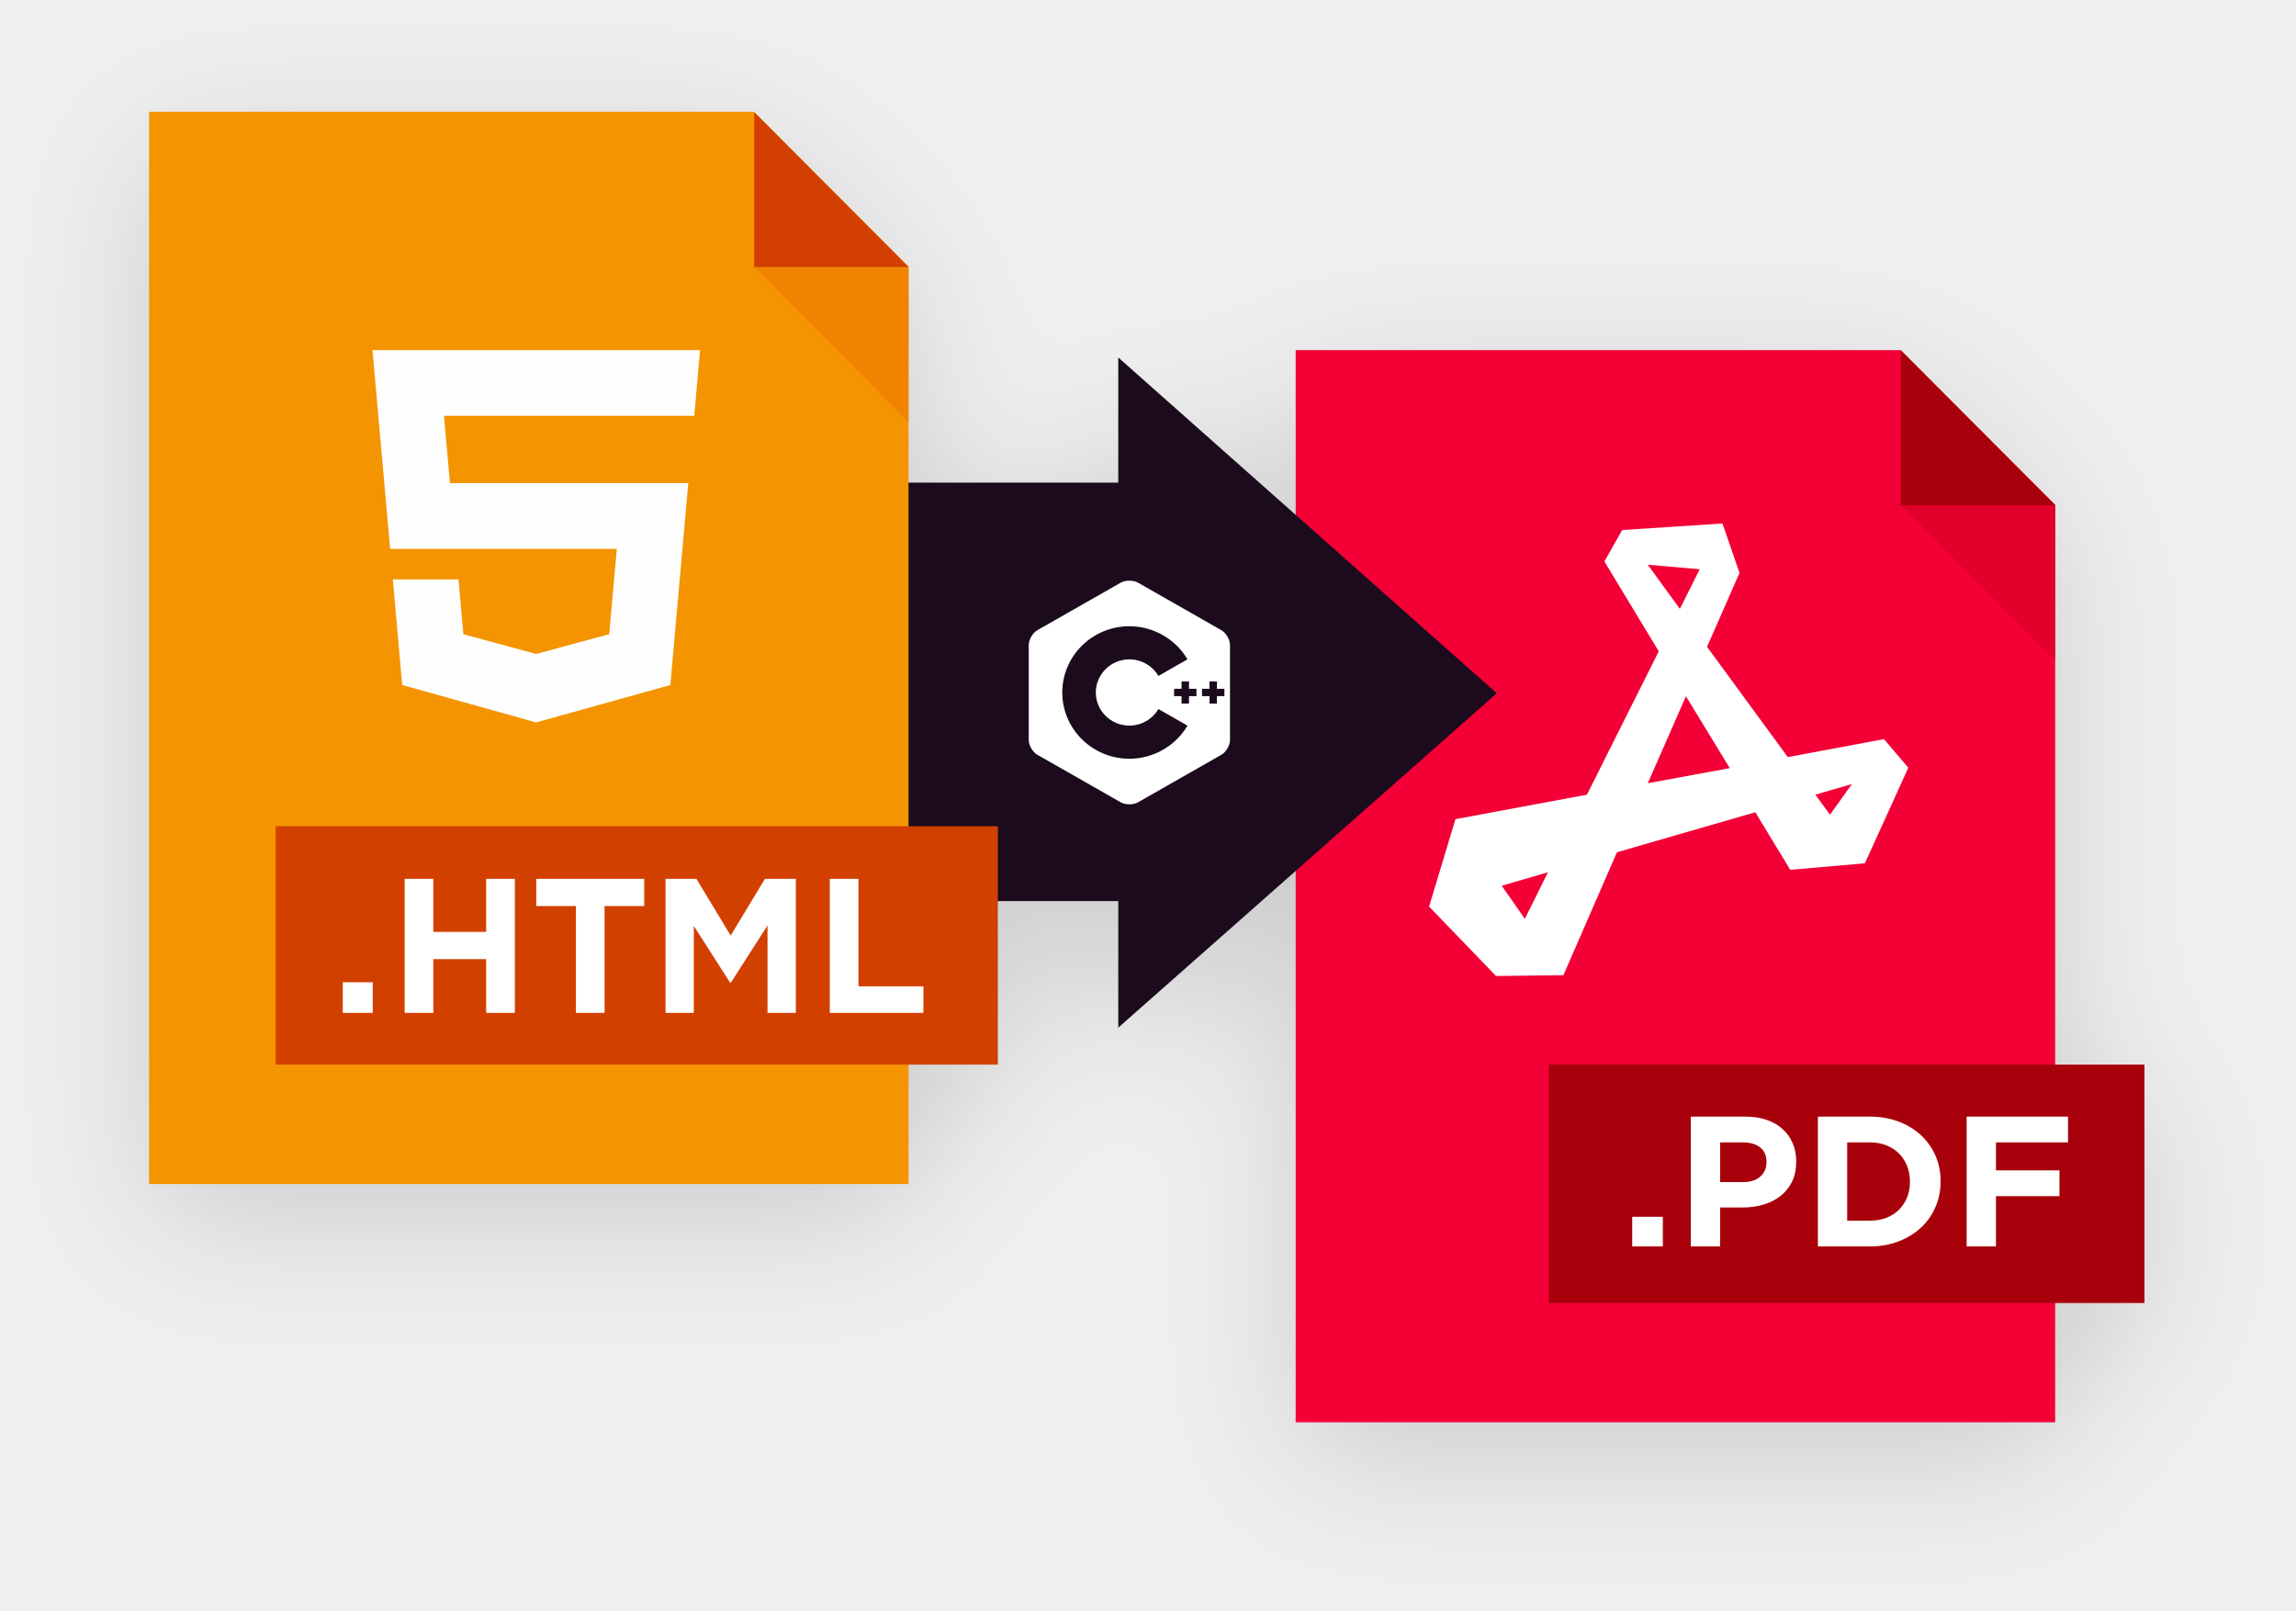
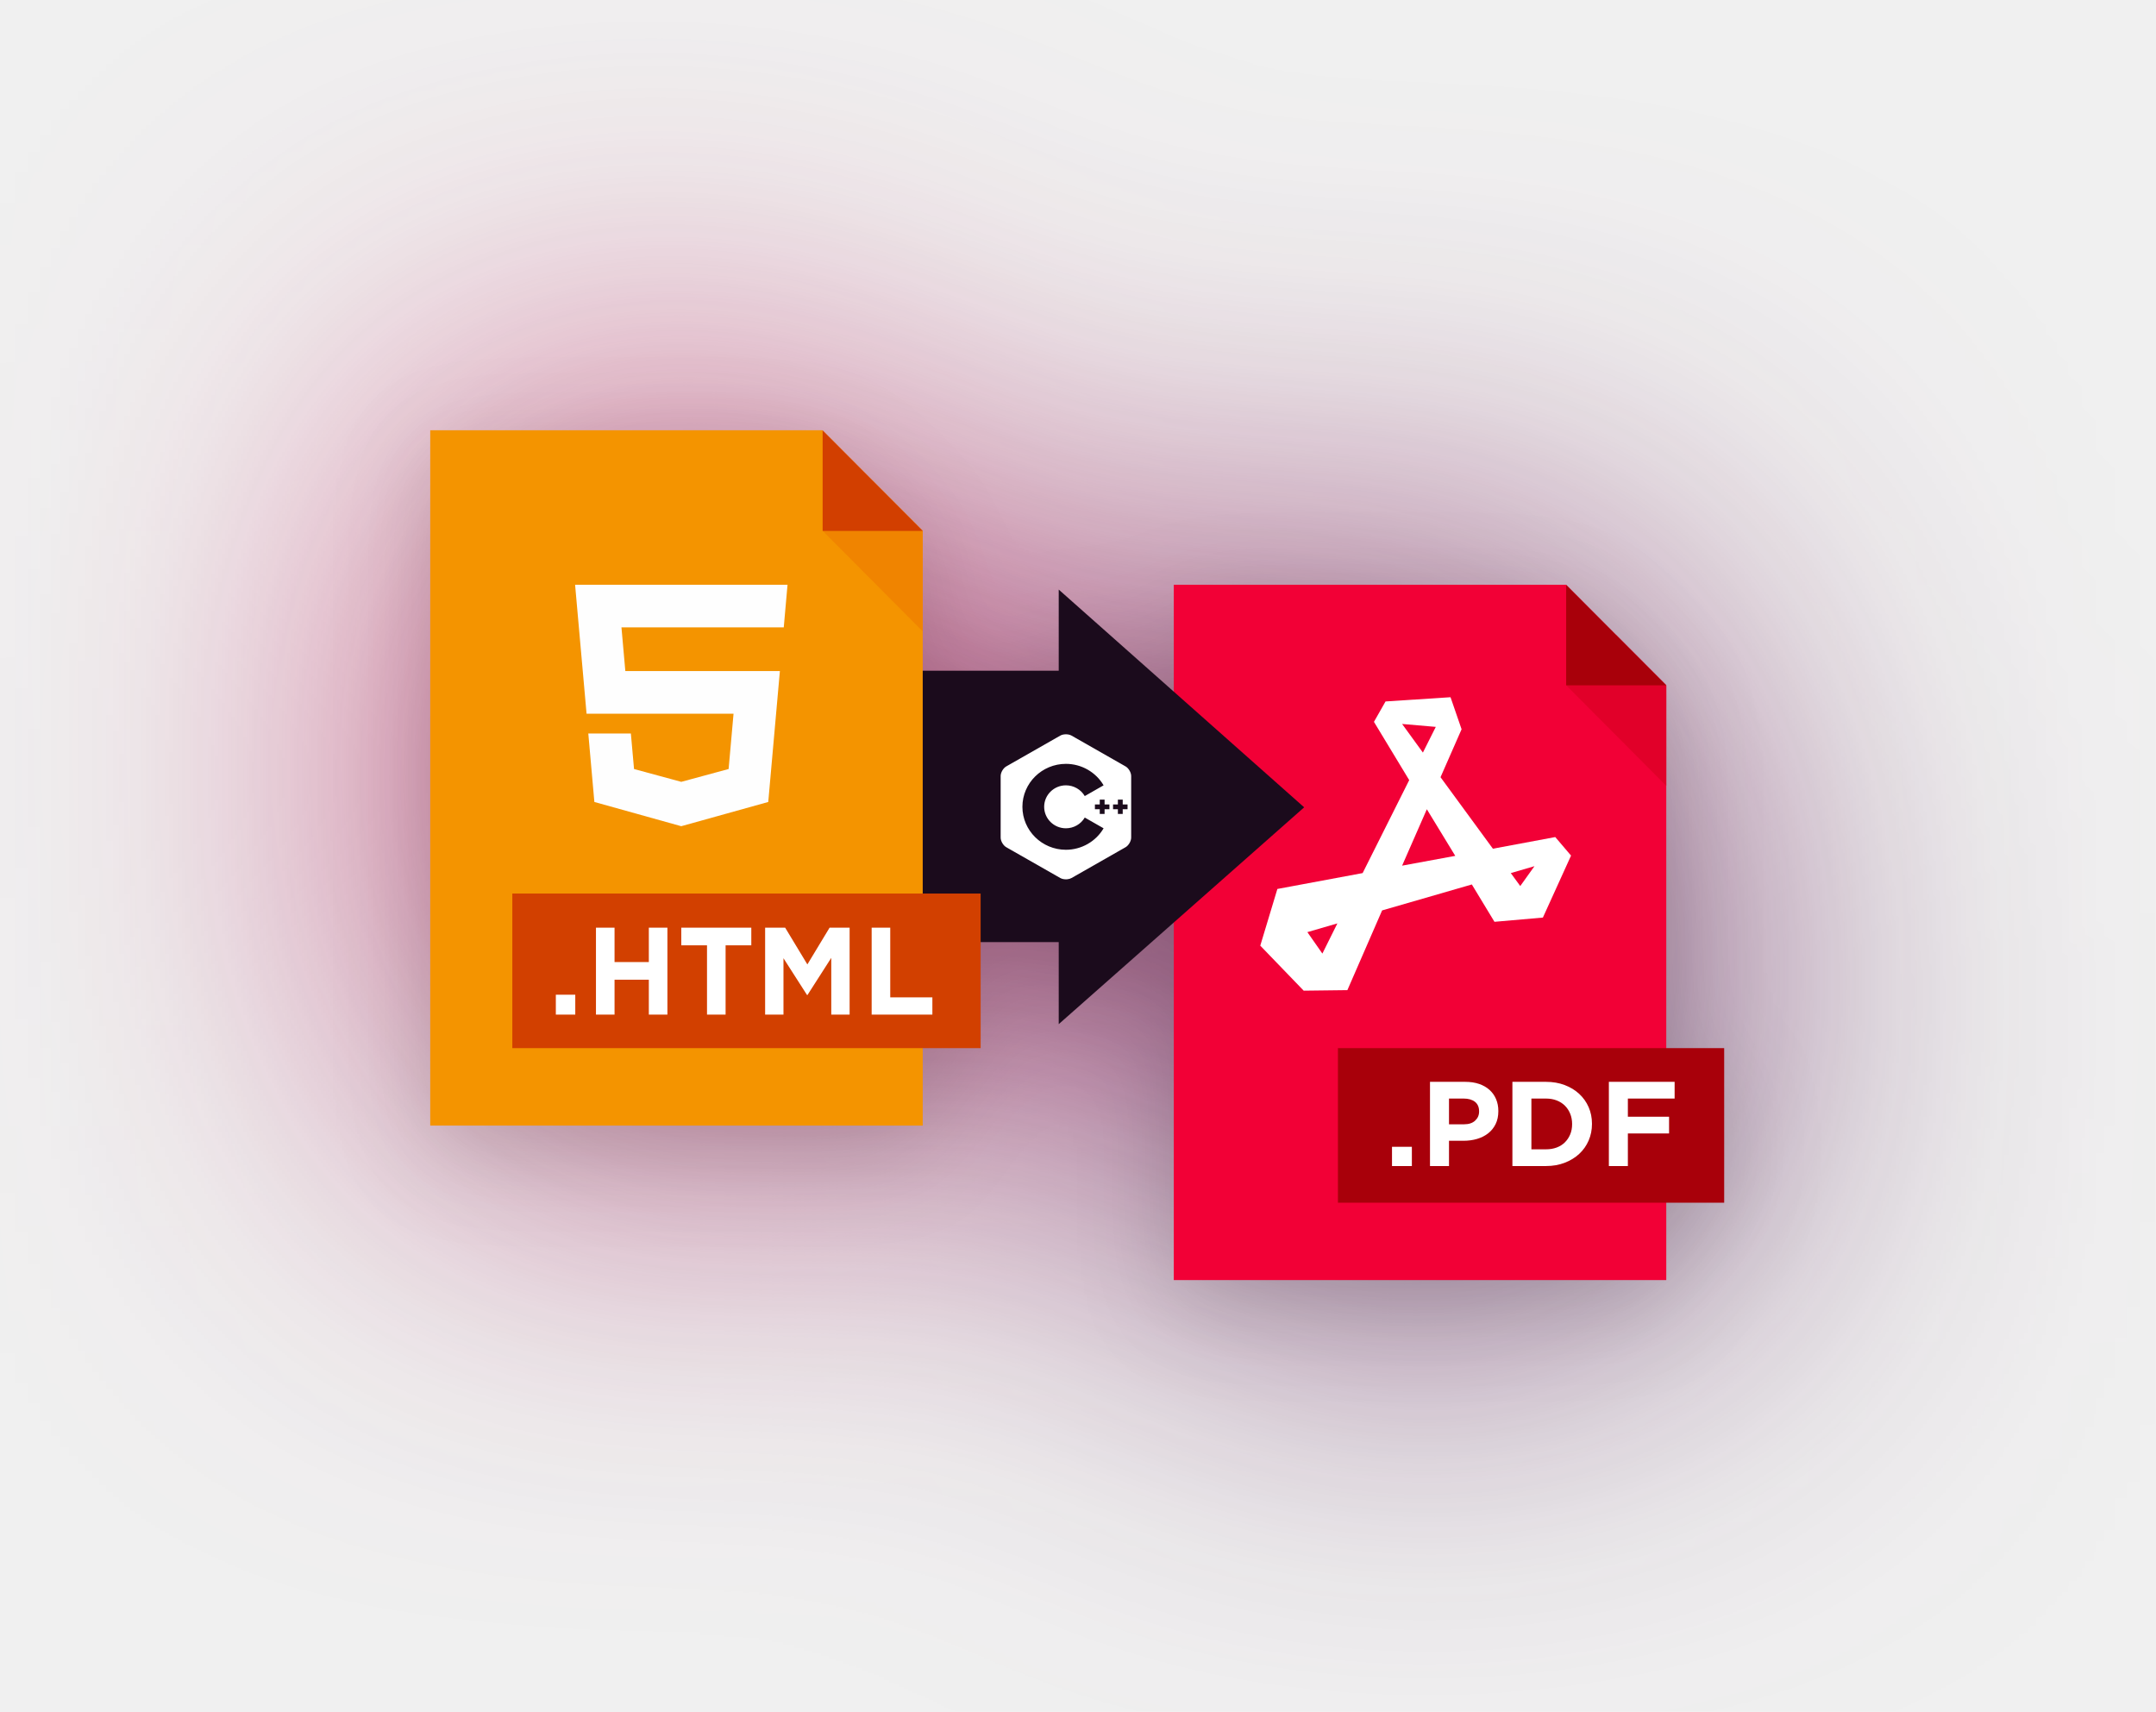
- <svg xmlns="http://www.w3.org/2000/svg" width="308" height="216" viewBox="0 0 308 216" fill="none">
-   <g filter="url(#filter0_d_1_2763)">
-     <path fill-rule="evenodd" clip-rule="evenodd" d="M173.812 190.783H275.692V67.757L254.956 46.961H173.812V190.783Z" fill="#F20036" />
-     <path fill-rule="evenodd" clip-rule="evenodd" d="M254.986 67.744L265.312 57.371L275.691 67.744V88.544L254.986 67.744Z" fill="#E10029" />
-     <path fill-rule="evenodd" clip-rule="evenodd" d="M275.691 67.761H254.985V46.978L275.691 67.761Z" fill="#A8000A" />
-     <path fill-rule="evenodd" clip-rule="evenodd" d="M252.728 99.144L239.826 101.553L228.994 86.762L233.349 76.847L231.063 70.218L217.617 71.095L215.222 75.312L222.516 87.366L212.881 106.594L195.244 109.881L191.706 121.605L200.688 130.918L209.724 130.808L216.91 114.318L235.472 108.95L240.153 116.674L250.169 115.797L255.994 102.978L252.728 99.144ZM221.046 75.751L228.014 76.354L225.347 81.668L221.046 75.751ZM204.553 123.247L201.45 118.81L207.656 117.002L204.553 123.247ZM221.046 105.059L226.163 93.391L232.042 103.033L221.046 105.059ZM243.528 106.594L248.427 105.169L245.488 109.279L243.528 106.594Z" fill="white" />
-     <path fill-rule="evenodd" clip-rule="evenodd" d="M207.771 142.803H287.671V174.779H207.771V142.803Z" fill="#A8000A" />
-     <path fill-rule="evenodd" clip-rule="evenodd" d="M218.956 163.212V167.191H223.065V163.212H218.956ZM238.848 160.426C239.503 159.911 240.017 159.272 240.392 158.509C240.766 157.747 240.953 156.859 240.953 155.848V155.798C240.953 154.902 240.796 154.085 240.481 153.347C240.166 152.61 239.716 151.974 239.129 151.444C238.542 150.913 237.827 150.503 236.985 150.213C236.143 149.923 235.186 149.777 234.114 149.777H226.816V167.191H230.746V161.967H233.732C234.735 161.967 235.675 161.84 236.551 161.582C237.427 161.324 238.193 160.939 238.848 160.426ZM236.117 153.907C236.687 154.354 236.972 155.01 236.972 155.872V155.922C236.972 156.669 236.7 157.294 236.156 157.8C235.611 158.306 234.846 158.559 233.859 158.559H230.746V153.235H233.783C234.769 153.235 235.547 153.459 236.117 153.907ZM257.681 164.68C258.523 163.9 259.174 162.98 259.633 161.918C260.092 160.857 260.322 159.712 260.322 158.484V158.435C260.322 157.207 260.092 156.067 259.633 155.014C259.174 153.96 258.523 153.045 257.681 152.265C256.839 151.486 255.835 150.876 254.67 150.436C253.504 149.997 252.224 149.777 250.829 149.777H243.863V167.191H250.829C252.224 167.191 253.504 166.968 254.67 166.52C255.835 166.073 256.839 165.459 257.681 164.68ZM255.818 156.371C256.082 157.016 256.214 157.722 256.214 158.484V158.534C256.214 159.314 256.082 160.019 255.818 160.649C255.554 161.279 255.189 161.828 254.721 162.291C254.253 162.756 253.687 163.112 253.024 163.36C252.36 163.609 251.629 163.734 250.829 163.734H247.792V153.235H250.829C251.629 153.235 252.36 153.364 253.024 153.62C253.687 153.878 254.253 154.239 254.721 154.703C255.189 155.167 255.554 155.724 255.818 156.371ZM267.748 156.992V153.235H277.42V149.777H263.818V167.191H267.748V160.45H276.271V156.992H267.748Z" fill="white" />
-     <path fill-rule="evenodd" clip-rule="evenodd" d="M150.013 47.953V64.737H90.92V120.868H150.013V137.842L200.785 92.992L150.013 47.953Z" fill="#1B0B1C" />
-     <path fill-rule="evenodd" clip-rule="evenodd" d="M165 86.524C165 85.791 164.474 84.891 163.831 84.525L152.669 78.162C152.026 77.796 150.974 77.796 150.331 78.162L139.169 84.525C138.526 84.891 138 85.791 138 86.524V99.25C138 99.617 138.131 100.025 138.343 100.387C138.555 100.75 138.847 101.066 139.169 101.249L150.331 107.612C150.662 107.801 151.102 107.893 151.539 107.887C151.632 107.886 151.725 107.88 151.816 107.87C152.129 107.836 152.428 107.75 152.669 107.612L163.831 101.249C164.152 101.066 164.445 100.75 164.656 100.387C164.868 100.025 165 99.617 165 99.25V86.524ZM151.5 101.774C146.537 101.774 142.5 97.787 142.5 92.887C142.5 87.987 146.537 84.001 151.5 84.001C154.702 84.001 157.689 85.702 159.294 88.441L155.399 90.667C154.596 89.296 153.101 88.444 151.5 88.444C149.019 88.444 147 90.437 147 92.887C147 95.337 149.019 97.33 151.5 97.33C153.102 97.33 154.596 96.479 155.399 95.108L159.294 97.333C157.689 100.072 154.702 101.774 151.5 101.774ZM160.5 92.394H159.5V91.406H158.5V92.394H157.5V93.381H158.5V94.368H159.5V93.381H160.5V92.394ZM164.25 92.394H163.25V91.406H162.25V92.394H161.25V93.381H162.25V94.368H163.25V93.381H164.25V92.394Z" fill="white" />
-     <path fill-rule="evenodd" clip-rule="evenodd" d="M20 158.822H121.879V35.797L101.144 15H20V158.822Z" fill="#F49400" />
-     <path fill-rule="evenodd" clip-rule="evenodd" d="M101.174 35.801L111.499 25.427L121.879 35.801V56.6L101.174 35.801Z" fill="#F08400" />
-     <path fill-rule="evenodd" clip-rule="evenodd" d="M121.878 35.818H101.173V15.035L121.878 35.818Z" fill="#D23F00" />
-     <path fill-rule="evenodd" clip-rule="evenodd" d="M36.982 110.828H133.86V142.804H36.982V110.828Z" fill="#D24000" />
-     <path fill-rule="evenodd" clip-rule="evenodd" d="M93.132 55.773H71.942H59.558L60.358 64.805H71.942H92.331L89.924 91.886L71.942 96.894L71.927 96.9L53.954 91.886L52.698 77.722H61.504L62.16 85.072L71.932 87.723L71.942 87.718L81.724 85.067L82.745 73.628H71.942H52.338L49.966 46.961H71.942H93.912L93.132 55.773Z" fill="#FEFEFE" />
-     <path fill-rule="evenodd" clip-rule="evenodd" d="M65.219 135.867V128.65H58.128V135.867H54.283V117.889H58.128V125.003H65.219V117.889H69.065V135.867H65.219ZM45.983 135.867V131.758H50.003V135.867H45.983ZM81.1 135.867V121.535H86.418V117.889H71.936V121.535H77.255V135.867H81.1ZM102.96 135.867V124.13L98.041 131.809H97.942L93.073 124.207V135.867H89.277V117.889H93.422L98.016 125.491L102.611 117.889H106.756V135.867H102.96ZM111.315 117.889V135.867H123.875V132.297H115.16V117.889H111.315Z" fill="white" />
+ <svg xmlns="http://www.w3.org/2000/svg" width="446" height="354" viewBox="0 0 446 354" fill="none">
+   <g opacity="0.8" filter="url(#filter0_f_1_2761)">
+     <path d="M89 232.822H190.879V216.803H202.86V194.876H216.013V211.849L242.811 188.177V264.783H344.69V248.779H356.668V216.803H344.69V141.758L323.955 120.961H242.811V145.732L216.013 121.96V138.744H190.879V109.797L170.144 89H89V232.822Z" fill="url(#paint0_linear_1_2761)" />
+   </g>
+   <g filter="url(#filter1_d_1_2761)">
+     <path fill-rule="evenodd" clip-rule="evenodd" d="M242.813 264.783H344.692V141.758L323.957 120.961H242.813V264.783Z" fill="#F20036" />
+     <path fill-rule="evenodd" clip-rule="evenodd" d="M323.986 141.744L334.312 131.372L344.691 141.744V162.544L323.986 141.744Z" fill="#E10029" />
+     <path fill-rule="evenodd" clip-rule="evenodd" d="M344.691 141.762H323.985V120.978L344.691 141.762Z" fill="#A8000A" />
+     <path fill-rule="evenodd" clip-rule="evenodd" d="M321.728 173.144L308.826 175.553L297.994 160.763L302.349 150.847L300.063 144.218L286.617 145.095L284.222 149.313L291.516 161.366L281.881 180.595L264.244 183.881L260.706 195.605L269.688 204.918L278.724 204.809L285.91 188.318L304.472 182.95L309.153 190.674L319.169 189.798L324.994 176.978L321.728 173.144ZM290.046 149.751L297.014 150.354L294.347 155.668L290.046 149.751ZM273.553 197.247L270.45 192.811L276.656 191.002L273.553 197.247ZM290.046 179.059L295.163 167.392L301.042 177.033L290.046 179.059ZM312.528 180.595L317.427 179.169L314.488 183.279L312.528 180.595Z" fill="white" />
+     <path fill-rule="evenodd" clip-rule="evenodd" d="M276.771 216.803H356.671V248.779H276.771V216.803Z" fill="#A8000A" />
+     <path fill-rule="evenodd" clip-rule="evenodd" d="M287.956 237.212V241.192H292.065V237.212H287.956ZM307.848 234.426C308.503 233.911 309.017 233.272 309.392 232.509C309.766 231.747 309.953 230.86 309.953 229.848V229.798C309.953 228.902 309.796 228.085 309.481 227.347C309.166 226.61 308.716 225.975 308.129 225.444C307.542 224.913 306.827 224.503 305.985 224.213C305.143 223.923 304.186 223.777 303.114 223.777H295.816V241.192H299.746V235.968H302.732C303.735 235.968 304.675 235.84 305.551 235.582C306.427 235.324 307.193 234.939 307.848 234.426ZM305.117 227.907C305.687 228.355 305.972 229.011 305.972 229.873V229.922C305.972 230.669 305.7 231.295 305.156 231.8C304.611 232.306 303.846 232.559 302.859 232.559H299.746V227.235H302.783C303.769 227.235 304.547 227.459 305.117 227.907ZM326.681 238.68C327.523 237.9 328.174 236.98 328.633 235.918C329.092 234.857 329.322 233.713 329.322 232.485V232.435C329.322 231.208 329.092 230.067 328.633 229.014C328.174 227.96 327.523 227.045 326.681 226.265C325.839 225.486 324.835 224.876 323.67 224.437C322.504 223.997 321.224 223.777 319.829 223.777H312.863V241.192H319.829C321.224 241.192 322.504 240.968 323.67 240.52C324.835 240.073 325.839 239.459 326.681 238.68ZM324.818 230.371C325.082 231.016 325.214 231.722 325.214 232.485V232.534C325.214 233.314 325.082 234.019 324.818 234.65C324.554 235.28 324.189 235.828 323.721 236.291C323.253 236.756 322.687 237.112 322.024 237.361C321.36 237.609 320.629 237.734 319.829 237.734H316.792V227.235H319.829C320.629 227.235 321.36 227.364 322.024 227.621C322.687 227.878 323.253 228.239 323.721 228.703C324.189 229.168 324.554 229.724 324.818 230.371ZM336.748 230.992V227.235H346.42V223.777H332.818V241.192H336.748V234.45H345.271V230.992H336.748Z" fill="white" />
+     <path fill-rule="evenodd" clip-rule="evenodd" d="M219.013 121.953V138.737H159.92V194.869H219.013V211.842L269.785 166.992L219.013 121.953Z" fill="#1B0B1C" />
+     <path fill-rule="evenodd" clip-rule="evenodd" d="M234 160.524C234 159.791 233.474 158.892 232.831 158.525L221.669 152.162C221.026 151.796 219.974 151.796 219.331 152.162L208.169 158.525C207.526 158.892 207 159.791 207 160.524V173.25C207 173.617 207.131 174.025 207.343 174.387C207.555 174.75 207.847 175.066 208.169 175.25L219.331 181.612C219.662 181.801 220.102 181.893 220.539 181.887C220.632 181.886 220.725 181.88 220.816 181.87C221.129 181.836 221.428 181.75 221.669 181.612L232.831 175.25C233.152 175.066 233.445 174.75 233.656 174.387C233.868 174.025 234 173.617 234 173.25V160.524ZM220.5 175.774C215.537 175.774 211.5 171.787 211.5 166.887C211.5 161.987 215.537 158.001 220.5 158.001C223.702 158.001 226.689 159.703 228.294 162.441L224.399 164.667C223.596 163.296 222.101 162.444 220.5 162.444C218.019 162.444 216 164.437 216 166.887C216 169.337 218.019 171.331 220.5 171.331C222.102 171.331 223.596 170.479 224.399 169.108L228.294 171.333C226.689 174.072 223.702 175.774 220.5 175.774ZM229.5 166.394H228.5V165.406H227.5V166.394H226.5V167.381H227.5V168.368H228.5V167.381H229.5V166.394ZM233.25 166.394H232.25V165.406H231.25V166.394H230.25V167.381H231.25V168.368H232.25V167.381H233.25V166.394Z" fill="white" />
+     <path fill-rule="evenodd" clip-rule="evenodd" d="M89 232.822H190.879V109.797L170.144 89H89V232.822Z" fill="#F49400" />
+     <path fill-rule="evenodd" clip-rule="evenodd" d="M170.174 109.801L180.499 99.427L190.879 109.801V130.6L170.174 109.801Z" fill="#F08400" />
+     <path fill-rule="evenodd" clip-rule="evenodd" d="M190.878 109.818H170.173V89.035L190.878 109.818Z" fill="#D23F00" />
+     <path fill-rule="evenodd" clip-rule="evenodd" d="M105.982 184.828H202.86V216.804H105.982V184.828Z" fill="#D24000" />
+     <path fill-rule="evenodd" clip-rule="evenodd" d="M162.132 129.773H140.942H128.558L129.359 138.806H140.942H161.331L158.924 165.886L140.942 170.894L140.927 170.9L122.954 165.886L121.698 151.722H130.504L131.16 159.072L140.932 161.723L140.942 161.718L150.724 159.067L151.744 147.628H140.942H121.338L118.966 120.961H140.942H162.912L162.132 129.773Z" fill="#FEFEFE" />
+     <path fill-rule="evenodd" clip-rule="evenodd" d="M134.22 209.867V202.65H127.128V209.867H123.283V191.889H127.128V199.003H134.22V191.889H138.065V209.867H134.22ZM114.983 209.867V205.758H119.003V209.867H114.983ZM150.1 209.867V195.535H155.418V191.889H140.936V195.535H146.255V209.867H150.1ZM171.96 209.867V198.13L167.041 205.809H166.942L162.073 198.207V209.867H158.277V191.889H162.422L167.016 199.491L171.611 191.889H175.756V209.867H171.96ZM180.315 191.889V209.867H192.875V206.297H184.16V191.889H180.315Z" fill="white" />
  </g>
  <defs>
-     <filter id="filter0_d_1_2763" x="0" y="0" width="307.671" height="215.783" filterUnits="userSpaceOnUse" color-interpolation-filters="sRGB">
+     <filter id="filter0_f_1_2761" x="0" y="0" width="445.668" height="353.783" filterUnits="userSpaceOnUse" color-interpolation-filters="sRGB">
+       <feFlood flood-opacity="0" result="BackgroundImageFix" />
+       <feBlend mode="normal" in="SourceGraphic" in2="BackgroundImageFix" result="shape" />
+       <feGaussianBlur stdDeviation="44.5" result="effect1_foregroundBlur_1_2761" />
+     </filter>
+     <filter id="filter1_d_1_2761" x="69" y="74" width="307.671" height="215.783" filterUnits="userSpaceOnUse" color-interpolation-filters="sRGB">
      <feFlood flood-opacity="0" result="BackgroundImageFix" />
      <feColorMatrix in="SourceAlpha" type="matrix" values="0 0 0 0 0 0 0 0 0 0 0 0 0 0 0 0 0 0 127 0" result="hardAlpha" />
      <feOffset dy="5" />
      <feGaussianBlur stdDeviation="10" />
      <feColorMatrix type="matrix" values="0 0 0 0 0 0 0 0 0 0 0 0 0 0 0 0 0 0 0.15 0" />
-       <feBlend mode="normal" in2="BackgroundImageFix" result="effect1_dropShadow_1_2763" />
-       <feBlend mode="normal" in="SourceGraphic" in2="effect1_dropShadow_1_2763" result="shape" />
+       <feBlend mode="normal" in2="BackgroundImageFix" result="effect1_dropShadow_1_2761" />
+       <feBlend mode="normal" in="SourceGraphic" in2="effect1_dropShadow_1_2761" result="shape" />
    </filter>
+     <linearGradient id="paint0_linear_1_2761" x1="47.859" y1="103.086" x2="255.471" y2="304.213" gradientUnits="userSpaceOnUse">
+       <stop stop-color="#E01A59" />
+       <stop offset="1" stop-color="#460A48" />
+     </linearGradient>
  </defs>
</svg>
